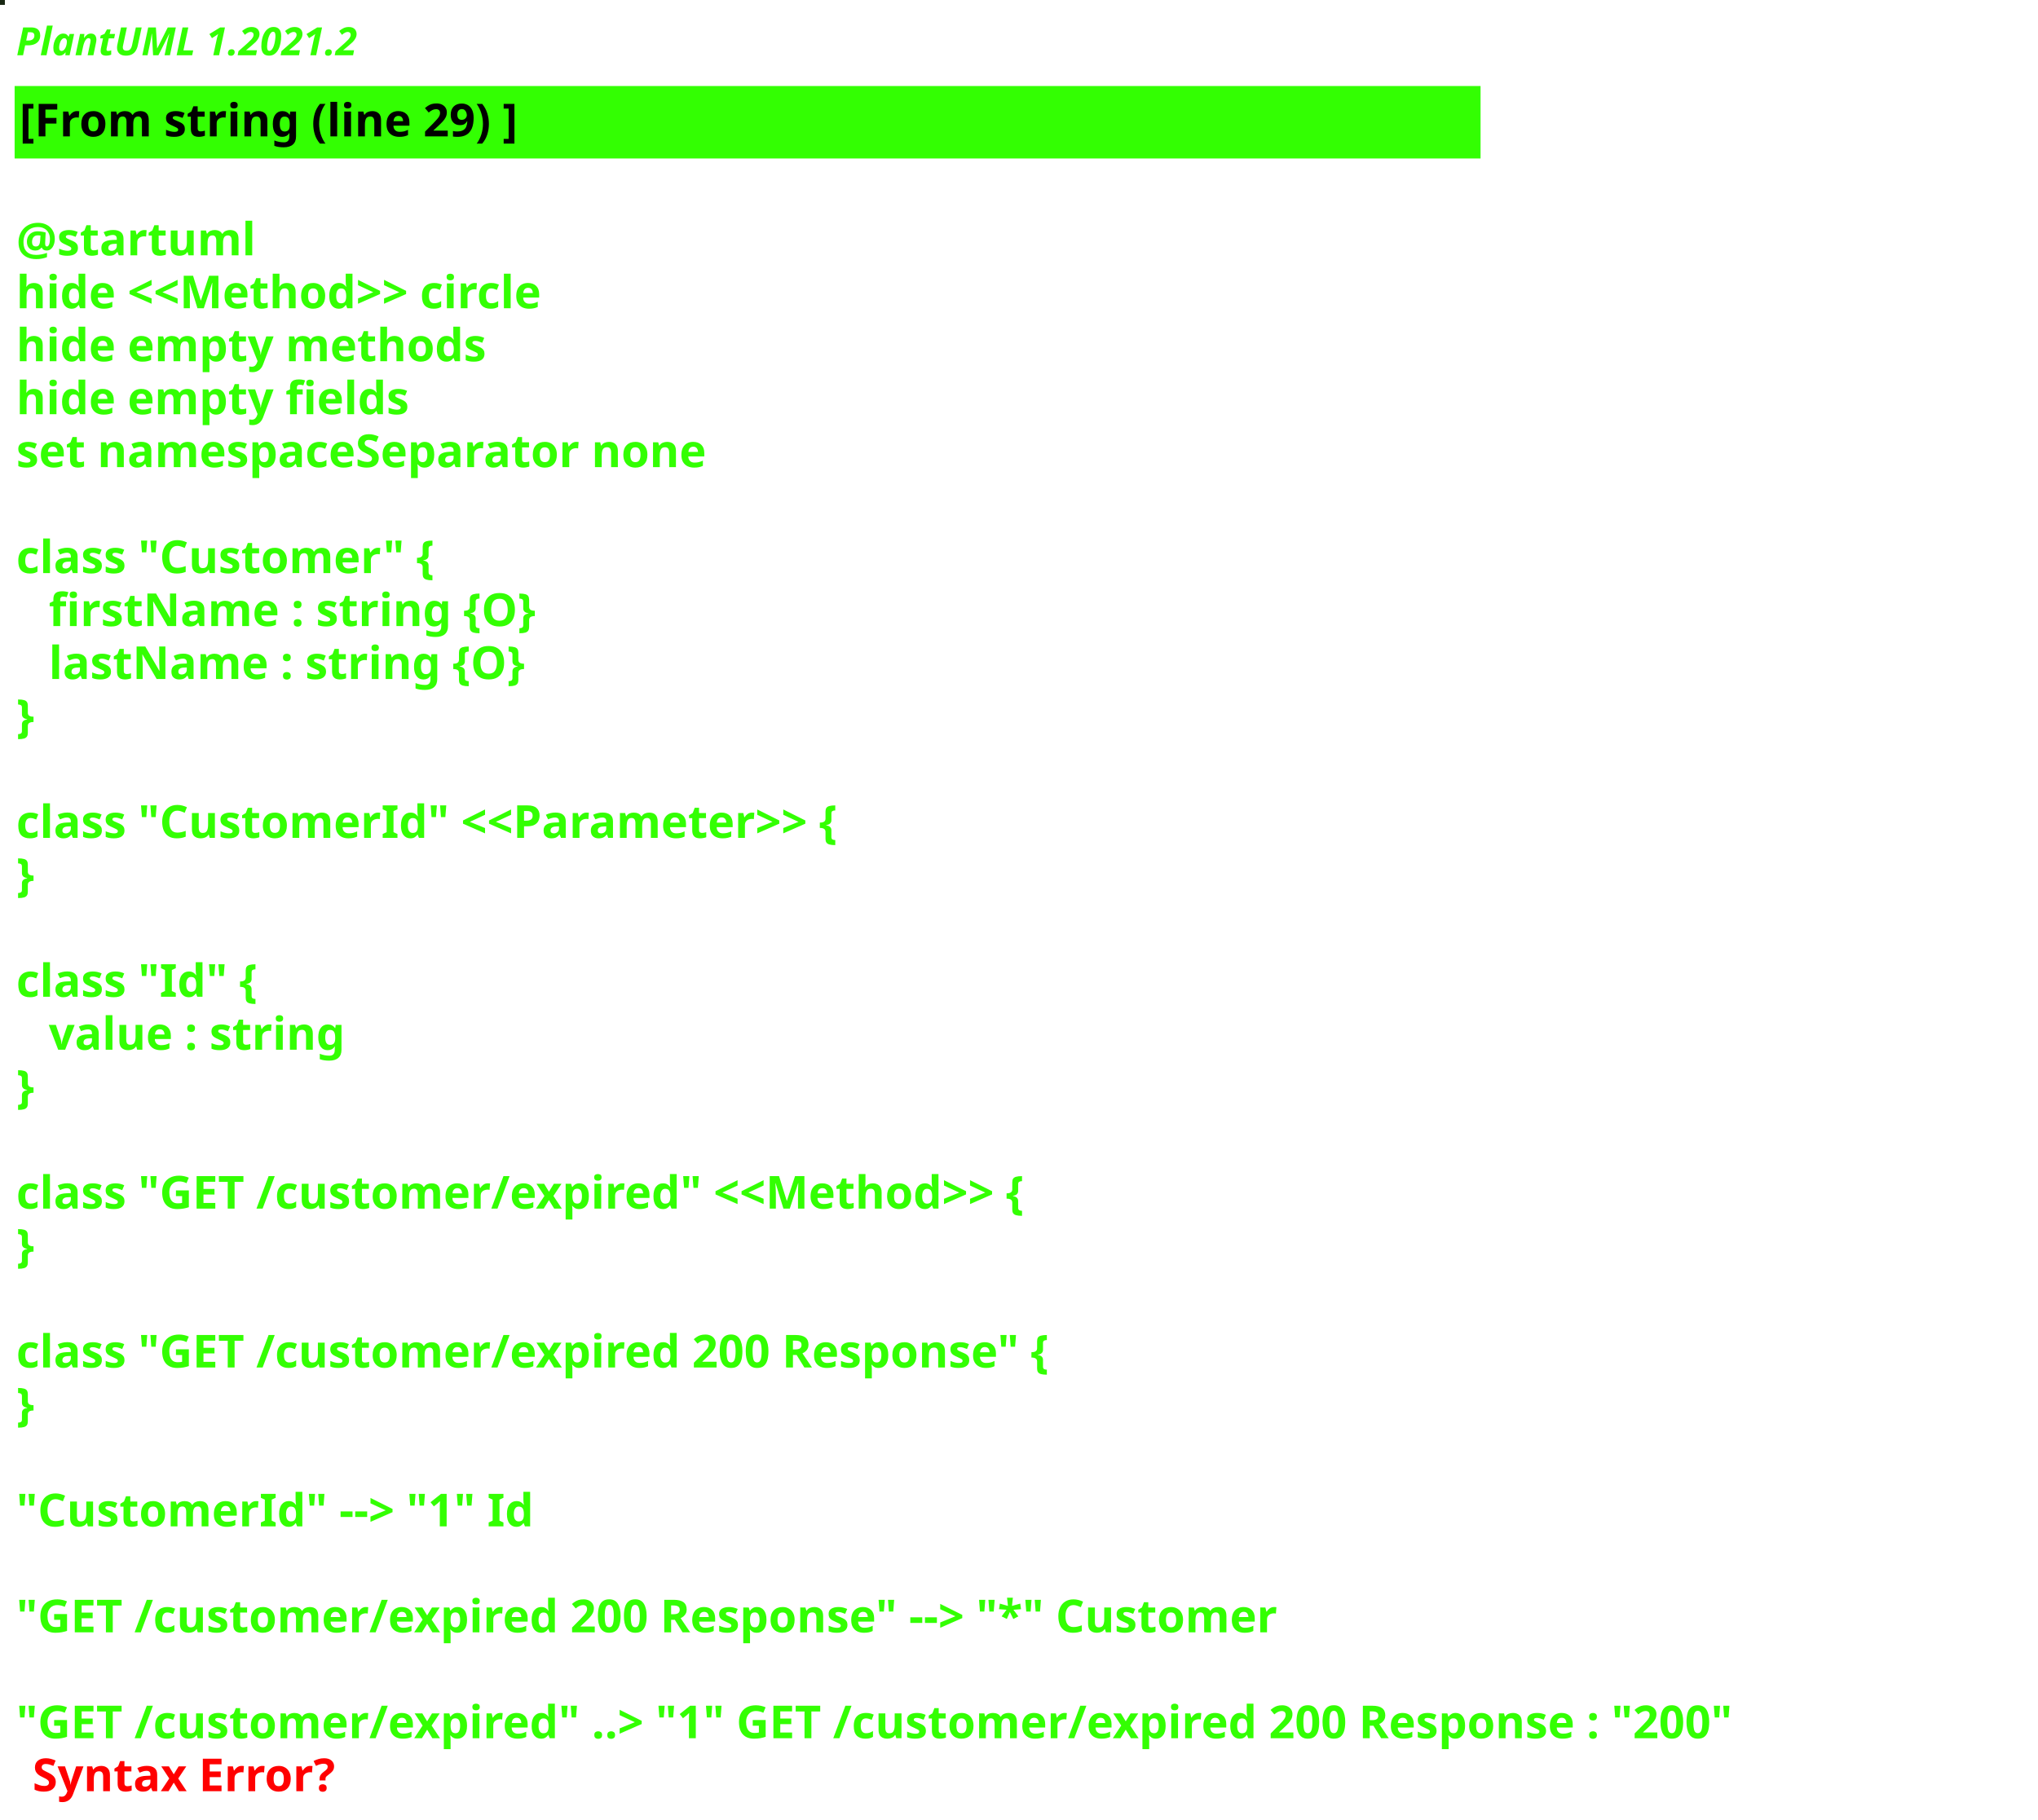
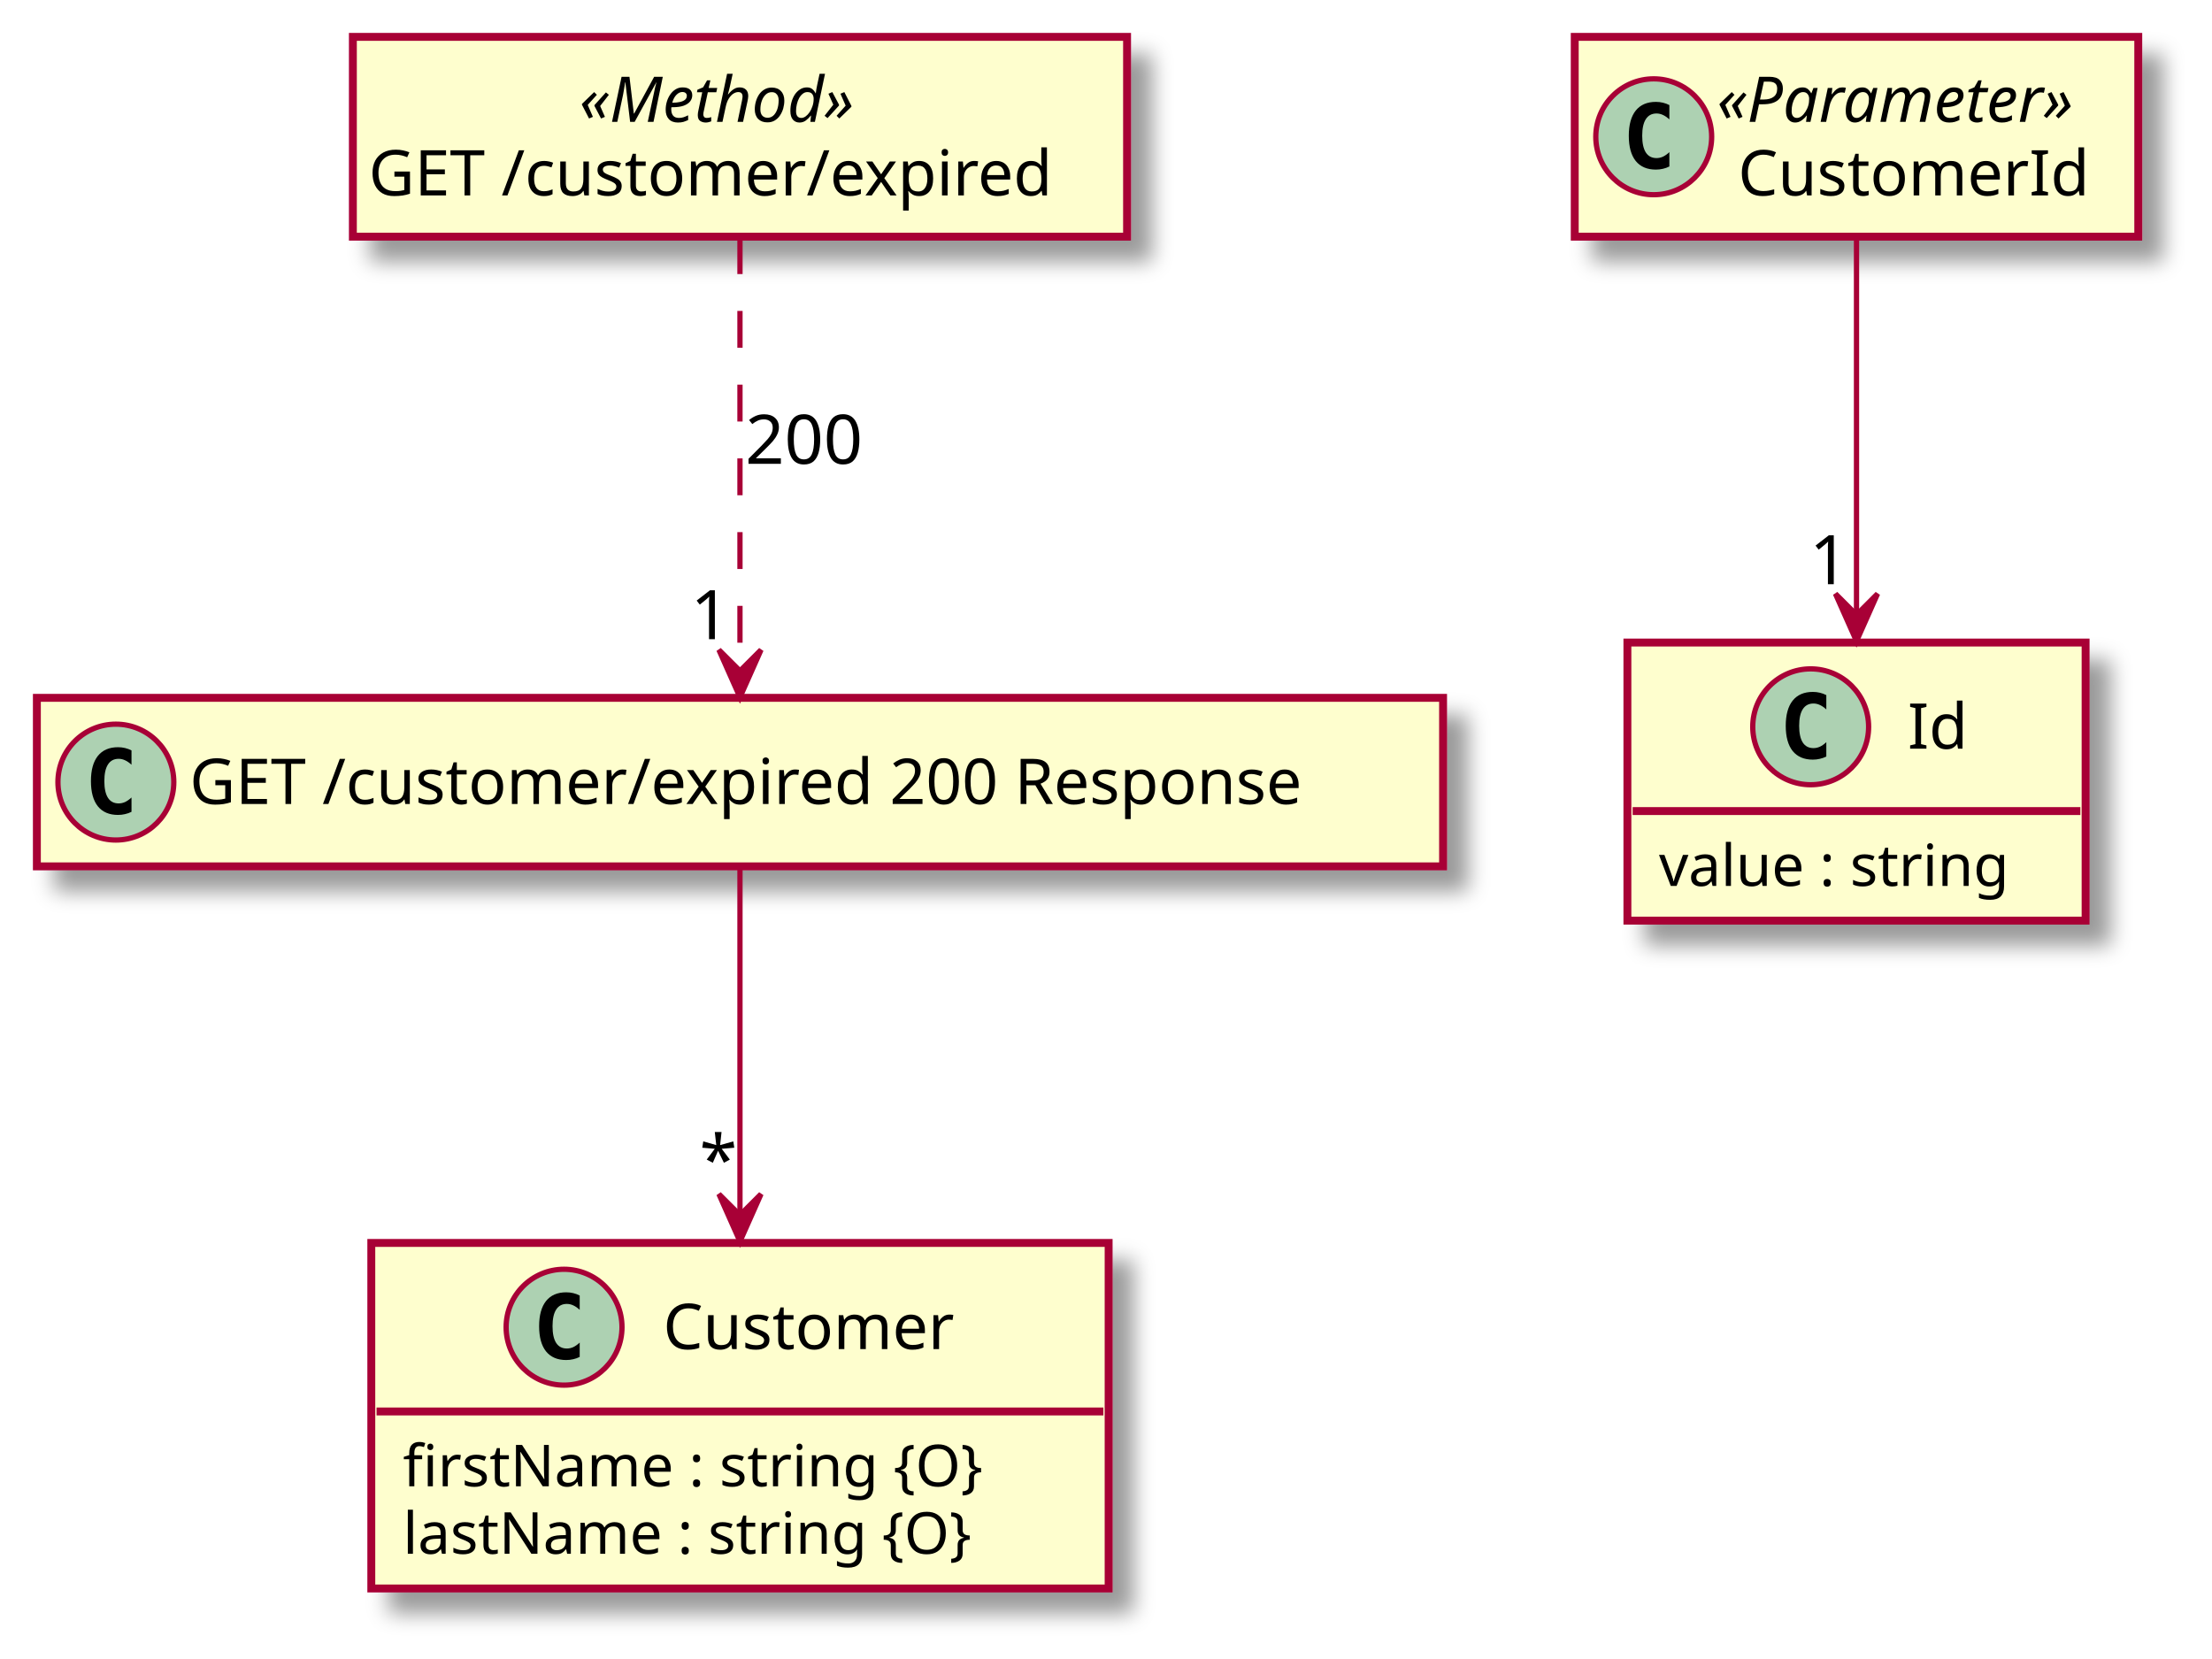
- <svg xmlns="http://www.w3.org/2000/svg" contentScriptType="application/ecmascript" contentStyleType="text/css" height="560px" preserveAspectRatio="none" style="width:627px;height:560px;background:#000000;" version="1.1" viewBox="0 0 627 560" width="627px" zoomAndPan="magnify">
-   <defs />
+ <svg xmlns="http://www.w3.org/2000/svg" contentScriptType="application/ecmascript" contentStyleType="text/css" height="315px" preserveAspectRatio="none" style="width:420px;height:315px;" version="1.1" viewBox="0 0 420 315" width="420px" zoomAndPan="magnify">
+   <defs>
+     <filter height="300%" id="fkk95ckwvqyfx" width="300%" x="-1" y="-1">
+       <feGaussianBlur result="blurOut" stdDeviation="2.0" />
+       <feColorMatrix in="blurOut" result="blurOut2" type="matrix" values="0 0 0 0 0 0 0 0 0 0 0 0 0 0 0 0 0 0 .4 0" />
+       <feOffset dx="4.0" dy="4.0" in="blurOut2" result="blurOut3" />
+       <feBlend in="SourceGraphic" in2="blurOut3" mode="normal" />
+     </filter>
+   </defs>
  <g>
-     <rect fill="#182713" height="1" style="stroke:#182713;stroke-width:1.0;" width="1" x="0" y="0" />
-     <text fill="#33FF02" font-family="sans-serif" font-size="12" font-style="italic" font-weight="bold" lengthAdjust="spacing" textLength="127" x="5" y="17">PlantUML 1.2021.2</text>
-     <rect fill="#33FF02" height="21.297" style="stroke:#33FF02;stroke-width:1.0;" width="450" x="5" y="26.969" />
-     <text fill="#000000" font-family="sans-serif" font-size="14" font-weight="bold" lengthAdjust="spacing" textLength="178" x="6" y="41.969">[From string (line 29) ]</text>
-     <text fill="#33FF02" font-family="sans-serif" font-size="14" font-weight="bold" lengthAdjust="spacing" textLength="0" x="10" y="62.266" />
-     <text fill="#33FF02" font-family="sans-serif" font-size="14" font-weight="bold" lengthAdjust="spacing" textLength="79" x="5" y="78.562">@startuml</text>
-     <text fill="#33FF02" font-family="sans-serif" font-size="14" font-weight="bold" lengthAdjust="spacing" textLength="194" x="5" y="94.859">hide &lt;&lt;Method&gt;&gt; circle</text>
-     <text fill="#33FF02" font-family="sans-serif" font-size="14" font-weight="bold" lengthAdjust="spacing" textLength="162" x="5" y="111.156">hide empty methods</text>
-     <text fill="#33FF02" font-family="sans-serif" font-size="14" font-weight="bold" lengthAdjust="spacing" textLength="136" x="5" y="127.453">hide empty fields</text>
-     <text fill="#33FF02" font-family="sans-serif" font-size="14" font-weight="bold" lengthAdjust="spacing" textLength="243" x="5" y="143.75">set namespaceSeparator none</text>
-     <text fill="#33FF02" font-family="sans-serif" font-size="14" font-weight="bold" lengthAdjust="spacing" textLength="0" x="10" y="160.047" />
-     <text fill="#33FF02" font-family="sans-serif" font-size="14" font-weight="bold" lengthAdjust="spacing" textLength="151" x="5" y="176.344">class "Customer" {</text>
-     <text fill="#33FF02" font-family="sans-serif" font-size="14" font-weight="bold" lengthAdjust="spacing" textLength="175" x="15" y="192.641">firstName : string {O}</text>
-     <text fill="#33FF02" font-family="sans-serif" font-size="14" font-weight="bold" lengthAdjust="spacing" textLength="171" x="15" y="208.938">lastName : string {O}</text>
-     <text fill="#33FF02" font-family="sans-serif" font-size="14" font-weight="bold" lengthAdjust="spacing" textLength="10" x="5" y="225.234">}</text>
-     <text fill="#33FF02" font-family="sans-serif" font-size="14" font-weight="bold" lengthAdjust="spacing" textLength="0" x="10" y="241.531" />
-     <text fill="#33FF02" font-family="sans-serif" font-size="14" font-weight="bold" lengthAdjust="spacing" textLength="300" x="5" y="257.828">class "CustomerId" &lt;&lt;Parameter&gt;&gt; {</text>
-     <text fill="#33FF02" font-family="sans-serif" font-size="14" font-weight="bold" lengthAdjust="spacing" textLength="10" x="5" y="274.125">}</text>
-     <text fill="#33FF02" font-family="sans-serif" font-size="14" font-weight="bold" lengthAdjust="spacing" textLength="0" x="10" y="290.422" />
-     <text fill="#33FF02" font-family="sans-serif" font-size="14" font-weight="bold" lengthAdjust="spacing" textLength="88" x="5" y="306.719">class "Id" {</text>
-     <text fill="#33FF02" font-family="sans-serif" font-size="14" font-weight="bold" lengthAdjust="spacing" textLength="104" x="15" y="323.016">value : string</text>
-     <text fill="#33FF02" font-family="sans-serif" font-size="14" font-weight="bold" lengthAdjust="spacing" textLength="10" x="5" y="339.312">}</text>
-     <text fill="#33FF02" font-family="sans-serif" font-size="14" font-weight="bold" lengthAdjust="spacing" textLength="0" x="10" y="355.609" />
-     <text fill="#33FF02" font-family="sans-serif" font-size="14" font-weight="bold" lengthAdjust="spacing" textLength="367" x="5" y="371.906">class "GET /customer/expired" &lt;&lt;Method&gt;&gt; {</text>
-     <text fill="#33FF02" font-family="sans-serif" font-size="14" font-weight="bold" lengthAdjust="spacing" textLength="10" x="5" y="388.203">}</text>
-     <text fill="#33FF02" font-family="sans-serif" font-size="14" font-weight="bold" lengthAdjust="spacing" textLength="0" x="10" y="404.5" />
-     <text fill="#33FF02" font-family="sans-serif" font-size="14" font-weight="bold" lengthAdjust="spacing" textLength="373" x="5" y="420.797">class "GET /customer/expired 200 Response" {</text>
-     <text fill="#33FF02" font-family="sans-serif" font-size="14" font-weight="bold" lengthAdjust="spacing" textLength="10" x="5" y="437.094">}</text>
-     <text fill="#33FF02" font-family="sans-serif" font-size="14" font-weight="bold" lengthAdjust="spacing" textLength="0" x="10" y="453.391" />
-     <text fill="#33FF02" font-family="sans-serif" font-size="14" font-weight="bold" lengthAdjust="spacing" textLength="182" x="5" y="469.688">"CustomerId" --&gt; "1" Id</text>
-     <text fill="#33FF02" font-family="sans-serif" font-size="14" font-weight="bold" lengthAdjust="spacing" textLength="0" x="10" y="485.984" />
-     <text fill="#33FF02" font-family="sans-serif" font-size="14" font-weight="bold" lengthAdjust="spacing" textLength="450" x="5" y="502.281">"GET /customer/expired 200 Response" --&gt; "*" Customer</text>
-     <text fill="#33FF02" font-family="sans-serif" font-size="14" font-weight="bold" lengthAdjust="spacing" textLength="0" x="10" y="518.578" />
-     <text fill="#33FF02" font-family="sans-serif" font-size="14" font-weight="bold" lengthAdjust="spacing" text-decoration="wavy underline" textLength="615" x="5" y="534.875">"GET /customer/expired" ..&gt; "1" GET /customer/expired 200 Response : "200"</text>
-     <text fill="#FF0000" font-family="sans-serif" font-size="14" font-weight="bold" lengthAdjust="spacing" textLength="106" x="10" y="551.172">Syntax Error?</text>
+     <rect codeLine="6" fill="#FEFECE" filter="url(#fkk95ckwvqyfx)" height="65.609" id="Customer" style="stroke:#A80036;stroke-width:1.5;" width="140" x="70.5" y="236" />
+     <ellipse cx="107.1" cy="252" fill="#ADD1B2" rx="11" ry="11" style="stroke:#A80036;stroke-width:1.0;" />
+     <path d="M110.069,257.641 Q109.491,257.938 108.85,258.078 Q108.209,258.234 107.506,258.234 Q105.006,258.234 103.678,256.594 Q102.366,254.938 102.366,251.812 Q102.366,248.688 103.678,247.031 Q105.006,245.375 107.506,245.375 Q108.209,245.375 108.85,245.531 Q109.506,245.688 110.069,245.984 L110.069,248.703 Q109.444,248.125 108.85,247.859 Q108.256,247.578 107.631,247.578 Q106.287,247.578 105.6,248.656 Q104.912,249.719 104.912,251.812 Q104.912,253.906 105.6,254.984 Q106.287,256.047 107.631,256.047 Q108.256,256.047 108.85,255.781 Q109.444,255.5 110.069,254.922 L110.069,257.641 Z " fill="#000000" />
+     <text fill="#000000" font-family="sans-serif" font-size="12" lengthAdjust="spacing" textLength="60" x="125.9" y="256.154">Customer</text>
+     <line style="stroke:#A80036;stroke-width:1.5;" x1="71.5" x2="209.5" y1="268" y2="268" />
+     <text fill="#000000" font-family="sans-serif" font-size="11" lengthAdjust="spacing" textLength="128" x="76.5" y="282.21">firstName : string {O}</text>
+     <text fill="#000000" font-family="sans-serif" font-size="11" lengthAdjust="spacing" textLength="126" x="76.5" y="295.015">lastName : string {O}</text>
+     <rect codeLine="11" fill="#FEFECE" filter="url(#fkk95ckwvqyfx)" height="37.938" id="CustomerId" style="stroke:#A80036;stroke-width:1.5;" width="107" x="299" y="7" />
+     <ellipse cx="314" cy="25.969" fill="#ADD1B2" rx="11" ry="11" style="stroke:#A80036;stroke-width:1.0;" />
+     <path d="M316.969,31.609 Q316.391,31.906 315.75,32.047 Q315.109,32.203 314.406,32.203 Q311.906,32.203 310.578,30.562 Q309.266,28.906 309.266,25.781 Q309.266,22.656 310.578,21 Q311.906,19.344 314.406,19.344 Q315.109,19.344 315.75,19.5 Q316.406,19.656 316.969,19.953 L316.969,22.672 Q316.344,22.094 315.75,21.828 Q315.156,21.547 314.531,21.547 Q313.188,21.547 312.5,22.625 Q311.812,23.688 311.812,25.781 Q311.812,27.875 312.5,28.953 Q313.188,30.016 314.531,30.016 Q315.156,30.016 315.75,29.75 Q316.344,29.469 316.969,28.891 L316.969,31.609 Z " fill="#000000" />
+     <text fill="#000000" font-family="sans-serif" font-size="12" font-style="italic" lengthAdjust="spacing" textLength="79" x="326" y="23.139">«Parameter»</text>
+     <text fill="#000000" font-family="sans-serif" font-size="12" lengthAdjust="spacing" textLength="71" x="330" y="37.107">CustomerId</text>
+     <rect codeLine="14" fill="#FEFECE" filter="url(#fkk95ckwvqyfx)" height="52.805" id="Id" style="stroke:#A80036;stroke-width:1.5;" width="87" x="309" y="122" />
+     <ellipse cx="343.8" cy="138" fill="#ADD1B2" rx="11" ry="11" style="stroke:#A80036;stroke-width:1.0;" />
+     <path d="M346.769,143.641 Q346.191,143.938 345.55,144.078 Q344.909,144.234 344.206,144.234 Q341.706,144.234 340.378,142.594 Q339.066,140.938 339.066,137.812 Q339.066,134.688 340.378,133.031 Q341.706,131.375 344.206,131.375 Q344.909,131.375 345.55,131.531 Q346.206,131.688 346.769,131.984 L346.769,134.703 Q346.144,134.125 345.55,133.859 Q344.956,133.578 344.331,133.578 Q342.988,133.578 342.3,134.656 Q341.613,135.719 341.613,137.812 Q341.613,139.906 342.3,140.984 Q342.988,142.047 344.331,142.047 Q344.956,142.047 345.55,141.781 Q346.144,141.5 346.769,140.922 L346.769,143.641 Z " fill="#000000" />
+     <text fill="#000000" font-family="sans-serif" font-size="12" lengthAdjust="spacing" textLength="11" x="362.2" y="142.154">Id</text>
+     <line style="stroke:#A80036;stroke-width:1.5;" x1="310" x2="395" y1="154" y2="154" />
+     <text fill="#000000" font-family="sans-serif" font-size="11" lengthAdjust="spacing" textLength="75" x="315" y="168.21">value : string</text>
+     <rect codeLine="18" fill="#FEFECE" filter="url(#fkk95ckwvqyfx)" height="37.938" id="GET /customer/expired" style="stroke:#A80036;stroke-width:1.5;" width="147" x="67" y="7" />
+     <text fill="#000000" font-family="sans-serif" font-size="12" font-style="italic" lengthAdjust="spacing" textLength="61" x="110" y="23.139">«Method»</text>
+     <text fill="#000000" font-family="sans-serif" font-size="12" lengthAdjust="spacing" textLength="141" x="70" y="37.107">GET /customer/expired</text>
+     <rect codeLine="21" fill="#FEFECE" filter="url(#fkk95ckwvqyfx)" height="32" id="GET /customer/expired 200 Response" style="stroke:#A80036;stroke-width:1.5;" width="267" x="7" y="132.5" />
+     <ellipse cx="22" cy="148.5" fill="#ADD1B2" rx="11" ry="11" style="stroke:#A80036;stroke-width:1.0;" />
+     <path d="M24.969,154.141 Q24.391,154.438 23.75,154.578 Q23.109,154.734 22.406,154.734 Q19.906,154.734 18.578,153.094 Q17.266,151.438 17.266,148.312 Q17.266,145.188 18.578,143.531 Q19.906,141.875 22.406,141.875 Q23.109,141.875 23.75,142.031 Q24.406,142.188 24.969,142.484 L24.969,145.203 Q24.344,144.625 23.75,144.359 Q23.156,144.078 22.531,144.078 Q21.188,144.078 20.5,145.156 Q19.812,146.219 19.812,148.312 Q19.812,150.406 20.5,151.484 Q21.188,152.547 22.531,152.547 Q23.156,152.547 23.75,152.281 Q24.344,152 24.969,151.422 L24.969,154.141 Z " fill="#000000" />
+     <text fill="#000000" font-family="sans-serif" font-size="12" lengthAdjust="spacing" textLength="235" x="36" y="152.654">GET /customer/expired 200 Response</text>
+     <path codeLine="24" d="M352.5,45.04 C352.5,63.96 352.5,94.05 352.5,116.73 " fill="none" id="CustomerId-to-Id" style="stroke:#A80036;stroke-width:1.0;" />
+     <polygon fill="#A80036" points="352.5,121.74,356.5,112.74,352.5,116.74,348.5,112.74,352.5,121.74" style="stroke:#A80036;stroke-width:1.0;" />
+     <text fill="#000000" font-family="sans-serif" font-size="13" lengthAdjust="spacing" textLength="8" x="343.575" y="110.922">1</text>
+     <path codeLine="26" d="M140.5,164.51 C140.5,181 140.5,208.11 140.5,230.45 " fill="none" id="GET /customer/expired 200 Response-to-Customer" style="stroke:#A80036;stroke-width:1.0;" />
+     <polygon fill="#A80036" points="140.5,235.72,144.5,226.72,140.5,230.72,136.5,226.72,140.5,235.72" style="stroke:#A80036;stroke-width:1.0;" />
+     <text fill="#000000" font-family="sans-serif" font-size="13" lengthAdjust="spacing" textLength="7" x="132.811" y="224.81">*</text>
+     <path codeLine="28" d="M140.5,45.04 C140.5,67.04 140.5,104.14 140.5,127.14 " fill="none" id="GET /customer/expired-to-GET /customer/expired 200 Response" style="stroke:#A80036;stroke-width:1.0;stroke-dasharray:7.0,7.0;" />
+     <polygon fill="#A80036" points="140.5,132.39,144.5,123.39,140.5,127.39,136.5,123.39,140.5,132.39" style="stroke:#A80036;stroke-width:1.0;" />
+     <text fill="#000000" font-family="sans-serif" font-size="13" lengthAdjust="spacing" textLength="24" x="141.5" y="88.067">200</text>
+     <text fill="#000000" font-family="sans-serif" font-size="13" lengthAdjust="spacing" textLength="8" x="131.125" y="121.364">1</text>
  </g>
</svg>
